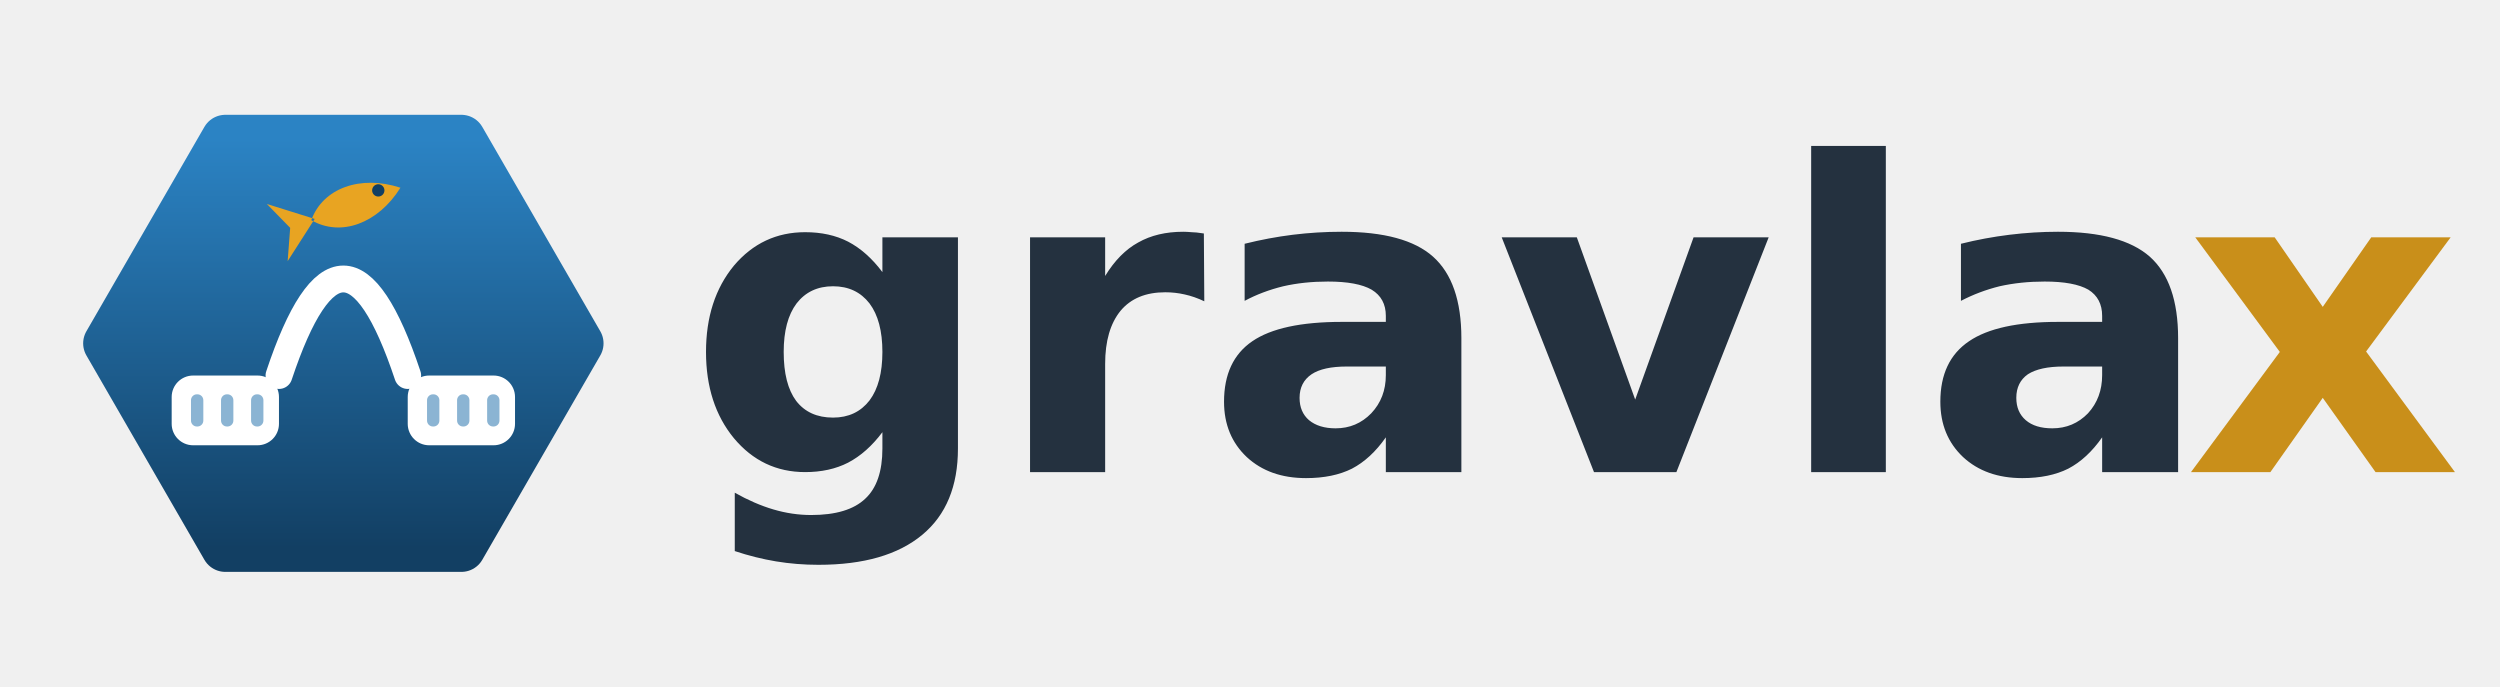
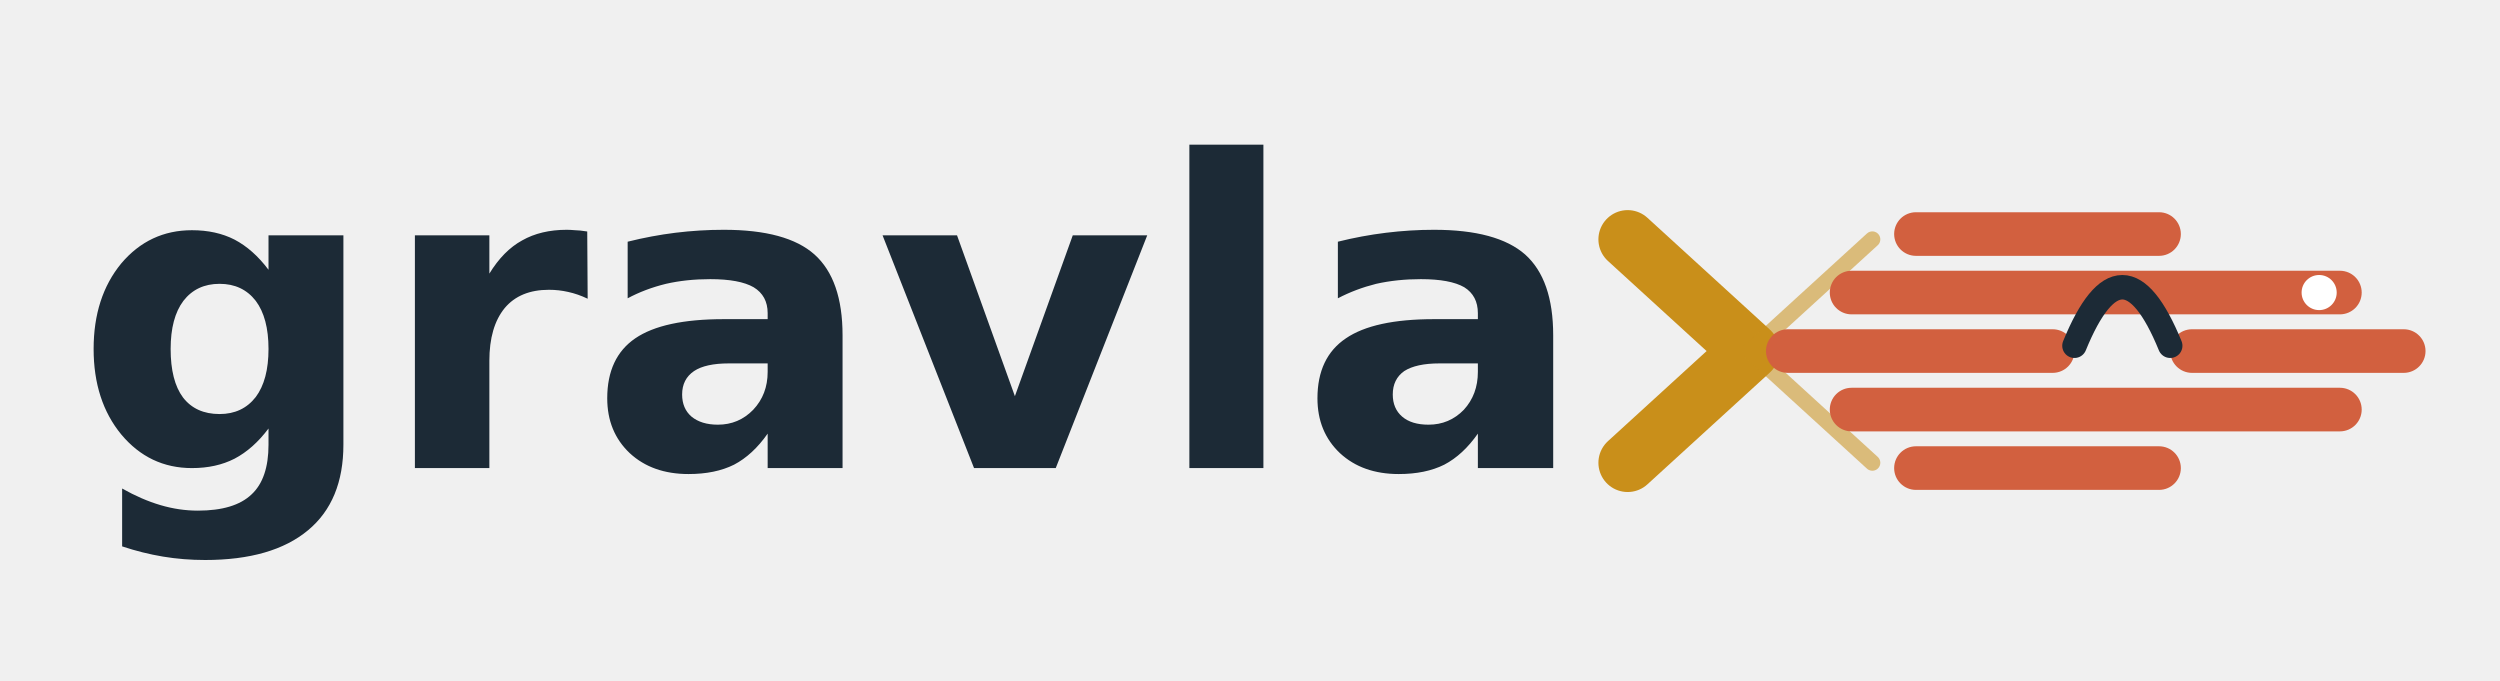
- <svg xmlns="http://www.w3.org/2000/svg" viewBox="0 0 466 128" role="img" aria-label="Gravlax">
-   <defs>
-     <linearGradient id="gvx" x1="0" y1="0" x2="0" y2="1">
-       <stop offset="0" stop-color="#2b83c4" />
-       <stop offset="1" stop-color="#123f63" />
-     </linearGradient>
-   </defs>
-   <path d="M108.0,64.0 L86.0,102.1 L42.0,102.1 L20.0,64.0 L42.0,25.9 L86.0,25.9 Z" fill="url(#gvx)" stroke="url(#gvx)" stroke-width="9" stroke-linejoin="round" />
-   <rect x="32" y="70" width="20" height="13" rx="4" fill="#ffffff" />
-   <rect x="76" y="70" width="20" height="13" rx="4" fill="#ffffff" />
-   <rect x="35.6" y="73.5" width="2.3" height="6" rx="1.1" fill="#2b76ae" opacity="0.55" />
-   <rect x="41.2" y="73.5" width="2.3" height="6" rx="1.1" fill="#2b76ae" opacity="0.55" />
-   <rect x="46.8" y="73.5" width="2.3" height="6" rx="1.1" fill="#2b76ae" opacity="0.55" />
-   <rect x="79.6" y="73.5" width="2.3" height="6" rx="1.1" fill="#2b76ae" opacity="0.55" />
-   <rect x="85.2" y="73.5" width="2.3" height="6" rx="1.1" fill="#2b76ae" opacity="0.55" />
-   <rect x="90.8" y="73.5" width="2.3" height="6" rx="1.1" fill="#2b76ae" opacity="0.55" />
-   <path d="M52,70 Q64,34 76,70" fill="none" stroke="#ffffff" stroke-width="5" stroke-linecap="round" />
-   <g transform="translate(65,38.5) rotate(-20) scale(1.35)">
-     <path d="M-5.5,0 C-2.5,-3.6 3.0,-3.6 7.6,0 C3.0,3.6 -2.5,3.6 -5.5,0 Z              M-5.0,0 L-10.5,-4.2 L-8.6,0 L-10.5,4.2 Z" fill="#e8a422" />
-     <circle cx="4.6" cy="-0.7" r="0.85" fill="#123f63" />
+ <svg xmlns="http://www.w3.org/2000/svg" viewBox="0 0 470 128" role="img" aria-label="Gravlax">
+   <g transform="translate(14,88) scale(0.8)" fill="#1C2A36">
+     <path d="M45.6,-9.3 Q42.0,-4.5 37.6,-2.2 Q33.3,-0.0 27.6,-0.0 Q17.6,-0.0 11.0,-7.9 Q4.5,-15.8 4.5,-28.0 Q4.5,-40.2 11.0,-48.1 Q17.6,-55.9 27.6,-55.9 Q33.3,-55.9 37.6,-53.7 Q42.0,-51.4 45.6,-46.6 L45.6,-54.7 L63.2,-54.7 L63.2,-5.5 Q63.2,7.7 54.9,14.6 Q46.5,21.6 30.7,21.6 Q25.6,21.6 20.8,20.8 Q16.0,20.0 11.2,18.4 L11.2,4.8 Q15.8,7.4 20.2,8.7 Q24.6,10.0 29.0,10.0 Q37.6,10.0 41.6,6.2 Q45.6,2.5 45.6,-5.5 L45.6,-9.3 Z M34.1,-43.3 Q28.7,-43.3 25.6,-39.3 Q22.6,-35.3 22.6,-28.0 Q22.6,-20.5 25.5,-16.6 Q28.5,-12.7 34.1,-12.7 Q39.5,-12.7 42.6,-16.7 Q45.6,-20.7 45.6,-28.0 Q45.6,-35.3 42.6,-39.3 Q39.5,-43.3 34.1,-43.3 Z M120.6,-39.8 Q118.3,-40.9 116.0,-41.4 Q113.8,-41.9 111.5,-41.9 Q104.7,-41.9 101.1,-37.6 Q97.5,-33.2 97.5,-25.2 L97.5,-0.0 L80.0,-0.0 L80.0,-54.7 L97.5,-54.7 L97.5,-45.7 Q100.8,-51.1 105.2,-53.5 Q109.6,-56.0 115.7,-56.0 Q116.5,-56.0 117.6,-55.9 Q118.6,-55.9 120.5,-55.6 L120.6,-39.8 Z M153.8,-24.6 Q148.3,-24.6 145.6,-22.8 Q142.8,-20.9 142.8,-17.3 Q142.8,-14.0 145.0,-12.1 Q147.3,-10.2 151.2,-10.2 Q156.1,-10.2 159.5,-13.7 Q162.9,-17.3 162.9,-22.6 L162.9,-24.6 L153.8,-24.6 Z M180.5,-31.2 L180.5,-0.0 L162.9,-0.0 L162.9,-8.1 Q159.4,-3.1 155.0,-0.8 Q150.6,1.4 144.3,1.4 Q135.8,1.4 130.5,-3.5 Q125.2,-8.5 125.2,-16.4 Q125.2,-26.0 131.8,-30.5 Q138.4,-35.0 152.6,-35.0 L162.9,-35.0 L162.9,-36.4 Q162.9,-40.5 159.6,-42.5 Q156.3,-44.4 149.4,-44.4 Q143.8,-44.4 139.0,-43.3 Q134.1,-42.1 130.0,-39.9 L130.0,-53.2 Q135.6,-54.6 141.2,-55.3 Q146.9,-56.0 152.6,-56.0 Q167.4,-56.0 173.9,-50.2 Q180.5,-44.3 180.5,-31.2 Z M189.9,-54.7 L207.4,-54.7 L221.0,-16.9 L234.6,-54.7 L252.1,-54.7 L230.6,-0.0 L211.4,-0.0 L189.9,-54.7 Z M262.0,-76.0 L279.4,-76.0 L279.4,-0.0 L262.0,-0.0 L262.0,-76.0 Z M320.8,-24.6 Q315.3,-24.6 312.5,-22.8 Q309.8,-20.9 309.8,-17.3 Q309.8,-14.0 312.0,-12.1 Q314.2,-10.2 318.2,-10.2 Q323.1,-10.2 326.5,-13.7 Q329.8,-17.3 329.8,-22.6 L329.8,-24.6 L320.8,-24.6 Z M347.5,-31.2 L347.5,-0.0 L329.8,-0.0 L329.8,-8.1 Q326.3,-3.1 321.9,-0.8 Q317.5,1.4 311.2,1.4 Q302.7,1.4 297.4,-3.5 Q292.1,-8.5 292.1,-16.4 Q292.1,-26.0 298.8,-30.5 Q305.4,-35.0 319.5,-35.0 L329.8,-35.0 L329.8,-36.4 Q329.8,-40.5 326.6,-42.5 Q323.3,-44.4 316.4,-44.4 Q310.8,-44.4 305.9,-43.3 Q301.1,-42.1 296.9,-39.9 L296.9,-53.2 Q302.5,-54.6 308.2,-55.3 Q313.9,-56.0 319.5,-56.0 Q334.3,-56.0 340.9,-50.2 Q347.5,-44.3 347.5,-31.2 Z" />
  </g>
-   <g transform="translate(128,88) scale(0.8)">
-     <path d="M45.6,-9.3 Q42.0,-4.5 37.6,-2.2 Q33.3,-0.0 27.6,-0.0 Q17.6,-0.0 11.0,-7.9 Q4.5,-15.8 4.5,-28.0 Q4.5,-40.2 11.0,-48.1 Q17.6,-55.9 27.6,-55.9 Q33.3,-55.9 37.6,-53.7 Q42.0,-51.4 45.6,-46.6 L45.6,-54.7 L63.2,-54.7 L63.2,-5.5 Q63.2,7.7 54.9,14.6 Q46.5,21.6 30.7,21.6 Q25.6,21.6 20.8,20.8 Q16.0,20.0 11.2,18.4 L11.2,4.8 Q15.8,7.4 20.2,8.7 Q24.6,10.0 29.0,10.0 Q37.6,10.0 41.6,6.2 Q45.6,2.5 45.6,-5.5 L45.6,-9.3 Z M34.1,-43.3 Q28.7,-43.3 25.6,-39.3 Q22.6,-35.3 22.6,-28.0 Q22.6,-20.5 25.5,-16.6 Q28.5,-12.7 34.1,-12.7 Q39.5,-12.7 42.6,-16.7 Q45.6,-20.7 45.6,-28.0 Q45.6,-35.3 42.6,-39.3 Q39.5,-43.3 34.1,-43.3 Z M120.6,-39.8 Q118.3,-40.9 116.0,-41.4 Q113.8,-41.9 111.5,-41.9 Q104.7,-41.9 101.1,-37.6 Q97.5,-33.2 97.5,-25.2 L97.5,-0.0 L80.0,-0.0 L80.0,-54.7 L97.5,-54.7 L97.5,-45.7 Q100.8,-51.1 105.2,-53.5 Q109.6,-56.0 115.7,-56.0 Q116.5,-56.0 117.6,-55.9 Q118.6,-55.9 120.5,-55.6 L120.6,-39.8 Z M153.8,-24.6 Q148.3,-24.6 145.6,-22.8 Q142.8,-20.9 142.8,-17.3 Q142.8,-14.0 145.0,-12.1 Q147.3,-10.2 151.2,-10.2 Q156.1,-10.2 159.5,-13.7 Q162.9,-17.3 162.9,-22.6 L162.9,-24.6 L153.8,-24.6 Z M180.5,-31.2 L180.5,-0.0 L162.9,-0.0 L162.9,-8.1 Q159.4,-3.1 155.0,-0.8 Q150.6,1.4 144.3,1.4 Q135.8,1.4 130.5,-3.5 Q125.2,-8.5 125.2,-16.4 Q125.2,-26.0 131.8,-30.5 Q138.4,-35.0 152.6,-35.0 L162.9,-35.0 L162.9,-36.4 Q162.9,-40.5 159.6,-42.5 Q156.3,-44.4 149.4,-44.4 Q143.8,-44.4 139.0,-43.3 Q134.1,-42.1 130.0,-39.9 L130.0,-53.2 Q135.6,-54.6 141.2,-55.3 Q146.9,-56.0 152.6,-56.0 Q167.4,-56.0 173.9,-50.2 Q180.5,-44.3 180.5,-31.2 Z M189.9,-54.7 L207.4,-54.7 L221.0,-16.9 L234.6,-54.7 L252.1,-54.7 L230.6,-0.0 L211.4,-0.0 L189.9,-54.7 Z M262.0,-76.0 L279.4,-76.0 L279.4,-0.0 L262.0,-0.0 L262.0,-76.0 Z M320.8,-24.6 Q315.3,-24.6 312.5,-22.8 Q309.8,-20.9 309.8,-17.3 Q309.8,-14.0 312.0,-12.1 Q314.2,-10.2 318.2,-10.2 Q323.1,-10.2 326.5,-13.7 Q329.8,-17.3 329.8,-22.6 L329.8,-24.6 L320.8,-24.6 Z M347.5,-31.2 L347.5,-0.0 L329.8,-0.0 L329.8,-8.1 Q326.3,-3.1 321.9,-0.8 Q317.5,1.4 311.2,1.4 Q302.7,1.4 297.4,-3.5 Q292.1,-8.5 292.1,-16.4 Q292.1,-26.0 298.8,-30.5 Q305.4,-35.0 319.5,-35.0 L329.8,-35.0 L329.8,-36.4 Q329.8,-40.5 326.6,-42.5 Q323.3,-44.4 316.4,-44.4 Q310.8,-44.4 305.9,-43.3 Q301.1,-42.1 296.9,-39.9 L296.9,-53.2 Q302.5,-54.6 308.2,-55.3 Q313.9,-56.0 319.5,-56.0 Q334.3,-56.0 340.9,-50.2 Q347.5,-44.3 347.5,-31.2 Z" fill="#24313f" />
-   </g>
-   <g transform="translate(407.2,88) scale(0.8)">
-     <path d="M22.2,-28.0 L2.5,-54.7 L21.0,-54.7 L32.2,-38.5 L43.5,-54.7 L62.0,-54.7 L42.3,-28.1 L63.0,-0.0 L44.5,-0.0 L32.2,-17.3 L20.0,-0.0 L1.5,-0.0 L22.2,-28.0 Z" fill="#c98f1a" />
+   <g transform="translate(306,66) scale(1.0)">
+     <path d="M0,-21 L23,0 L0,21" fill="none" stroke="#c98f1a" stroke-width="11" stroke-linecap="round" stroke-linejoin="round" />
+     <path d="M46,-21 L23,0 L46,21" fill="none" stroke="#c98f1a" stroke-width="3" stroke-linecap="round" stroke-linejoin="round" opacity="0.55" />
+     <rect x="50.1" y="-26.1" width="53.9" height="8.2" rx="4.1" fill="#D2603F" />
+     <rect x="38.0" y="-15.1" width="100.0" height="8.2" rx="4.1" fill="#D2603F" />
+     <rect x="38.0" y="6.9" width="100.0" height="8.2" rx="4.1" fill="#D2603F" />
+     <rect x="50.1" y="17.9" width="53.9" height="8.2" rx="4.1" fill="#D2603F" />
+     <rect x="26.0" y="-4.1" width="58.0" height="8.2" rx="4.1" fill="#D2603F" />
+     <rect x="102" y="-4.1" width="48" height="8.2" rx="4.1" fill="#D2603F" />
+     <path d="M84,-1 Q93,-23 102,-1" fill="none" stroke="#1C2A36" stroke-width="4.6" stroke-linecap="round" />
+     <circle cx="130" cy="-11" r="3.3" fill="#ffffff" />
  </g>
</svg>
